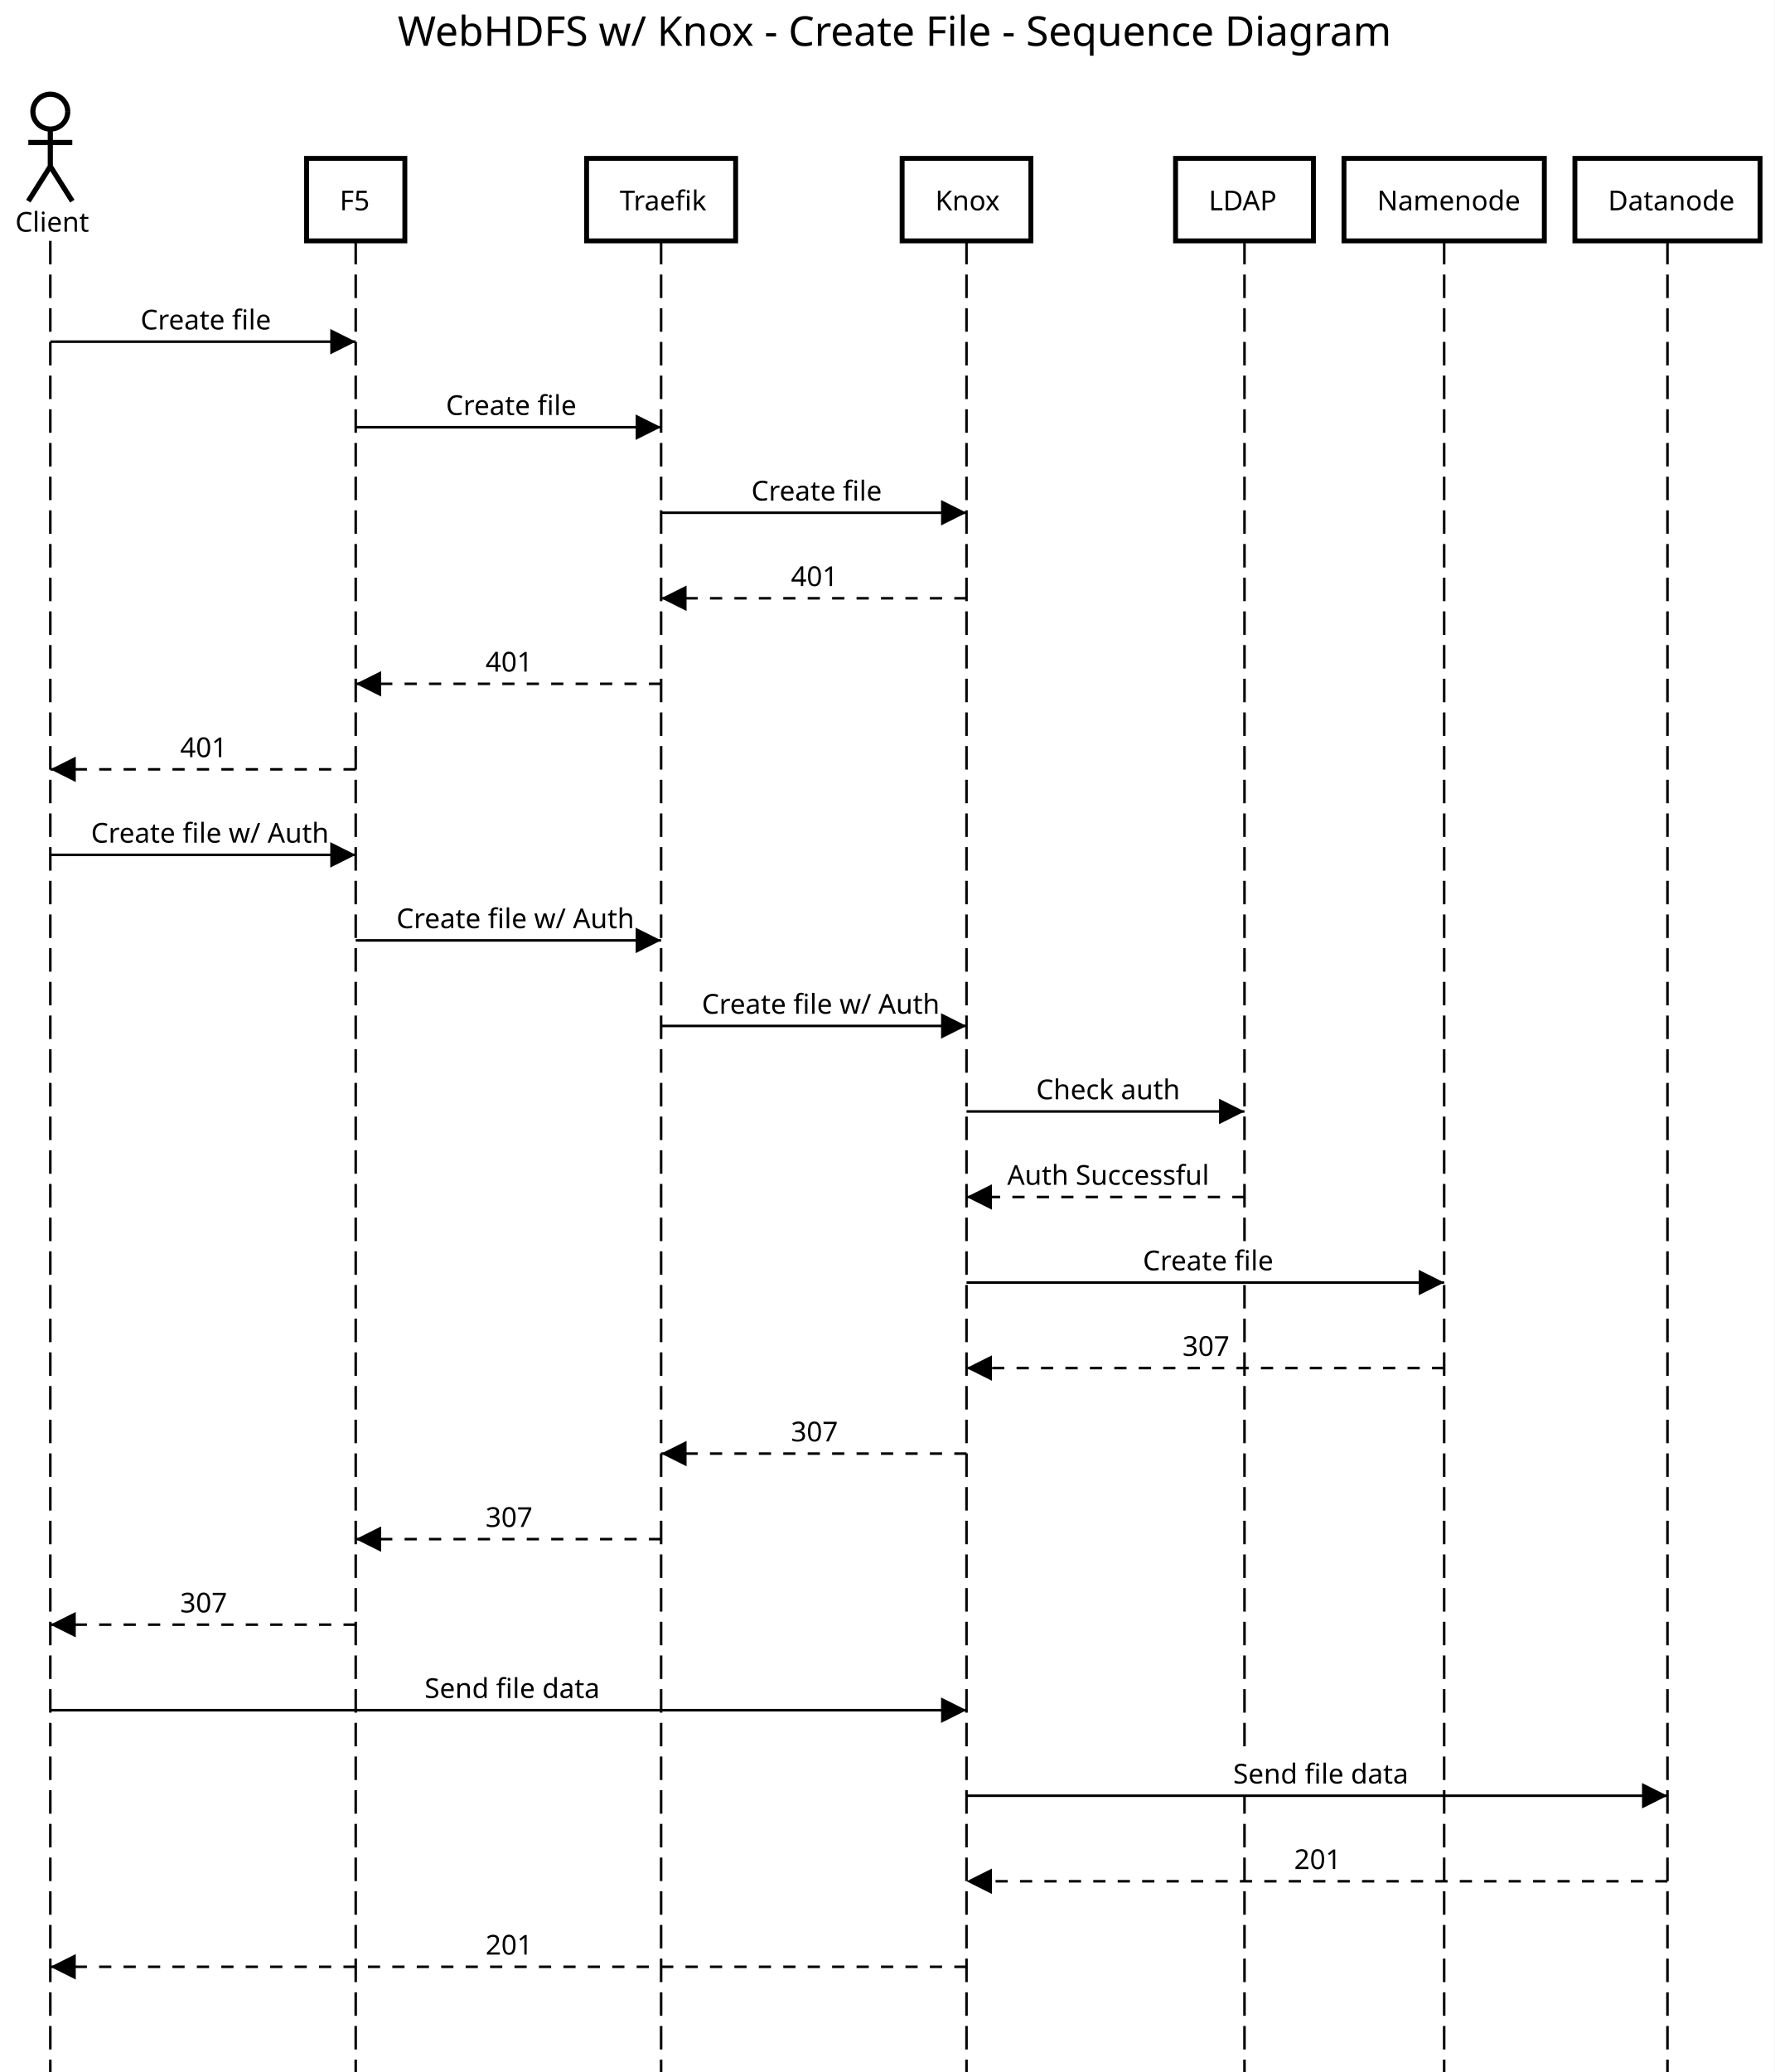
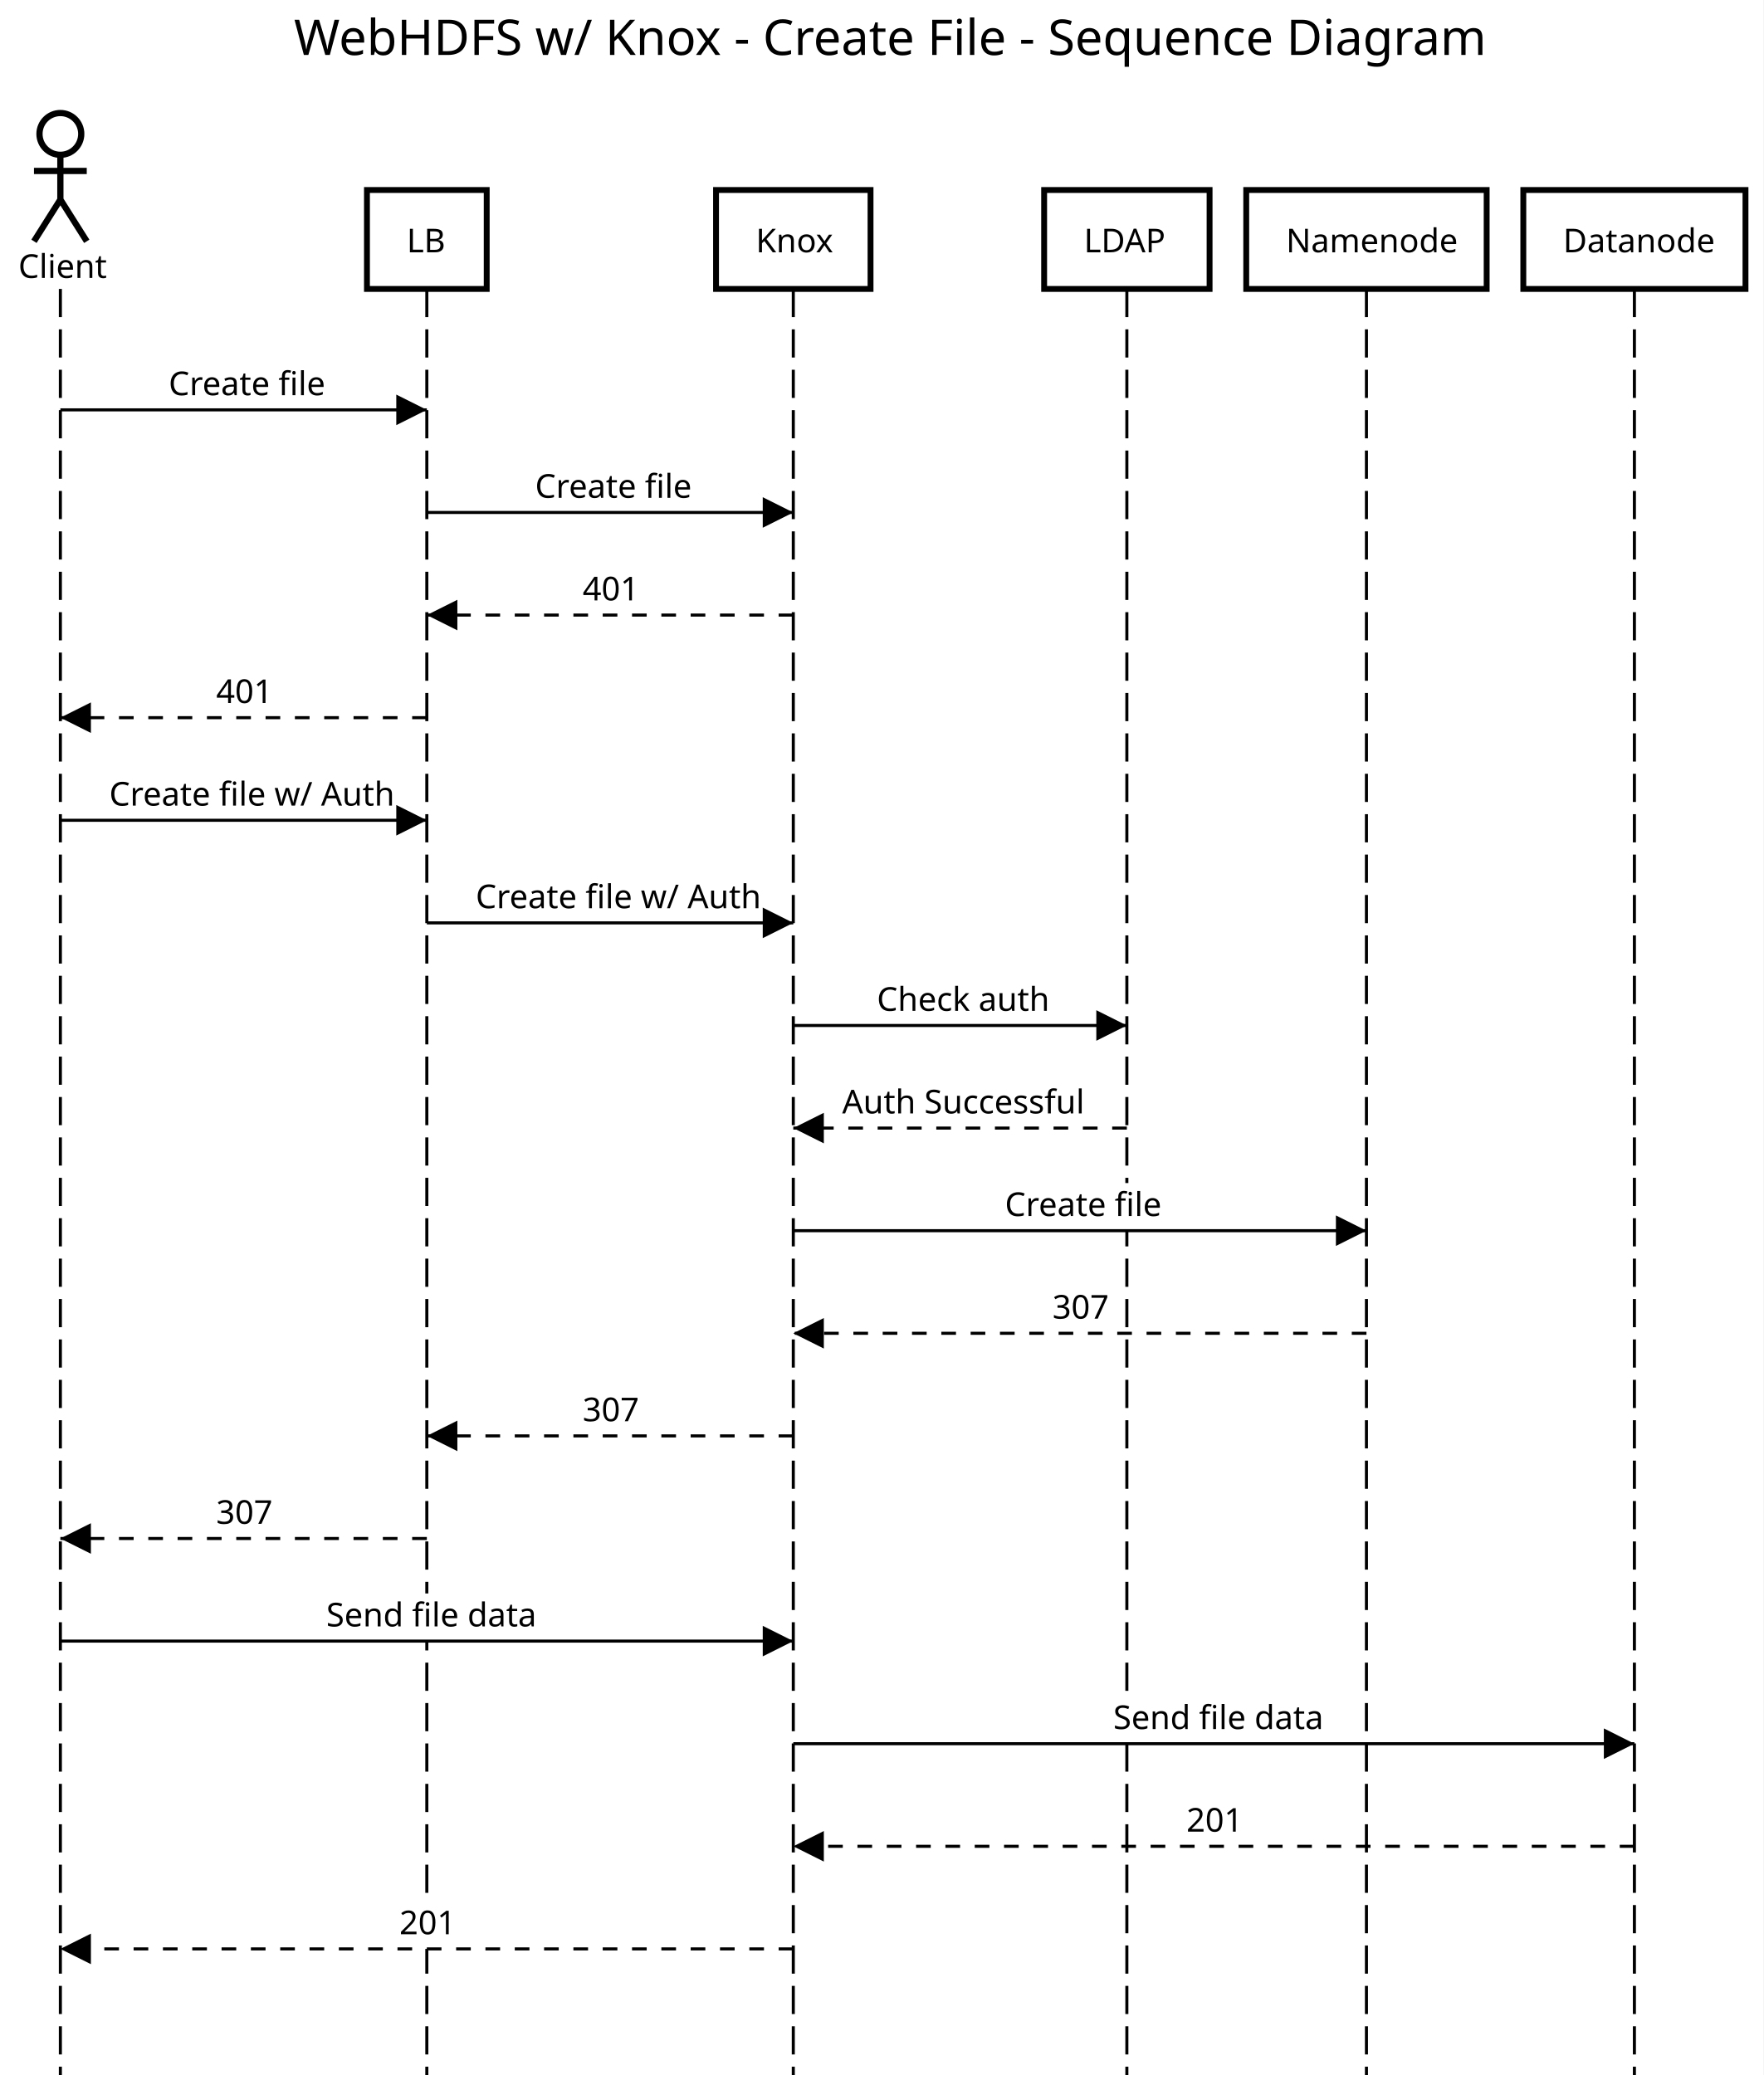
- <svg xmlns="http://www.w3.org/2000/svg" version="1.1" width="949" height="1108">
+ <svg xmlns="http://www.w3.org/2000/svg" version="1.1" width="786" height="925">
  <defs />
  <g>
    <g />
    <g />
    <g />
    <g />
    <g />
    <g />
    <g />
    <g />
    <g />
    <g />
    <g />
    <g />
    <g />
    <g />
    <g />
    <g />
-     <g />
-     <g />
-     <g />
-     <g />
-     <g>
-       <rect fill="white" stroke="none" x="0" y="0" width="949" height="1108" />
-     </g>
-     <g>
-       <text fill="black" stroke="none" font-family="sans-serif" font-size="16.5pt" font-style="normal" font-weight="normal" text-decoration="normal" x="212.685" y="24.503" text-anchor="start" dominant-baseline="alphabetic">WebHDFS w/ Knox - Create File - Sequence Diagram</text>
-     </g>
-     <g>
-       <path fill="none" stroke="black" paint-order="fill stroke markers" d=" M 26.908 128.803 L 26.908 1108.915" stroke-miterlimit="10" stroke-width="1.361" stroke-dasharray="12.566,5.445" />
-       <path fill="none" stroke="black" paint-order="fill stroke markers" d=" M 190.246 128.803 L 190.246 1108.915" stroke-miterlimit="10" stroke-width="1.361" stroke-dasharray="12.566,5.445" />
-       <path fill="none" stroke="black" paint-order="fill stroke markers" d=" M 353.585 128.803 L 353.585 1108.915" stroke-miterlimit="10" stroke-width="1.361" stroke-dasharray="12.566,5.445" />
-       <path fill="none" stroke="black" paint-order="fill stroke markers" d=" M 516.923 128.803 L 516.923 1108.915" stroke-miterlimit="10" stroke-width="1.361" stroke-dasharray="12.566,5.445" />
-       <path fill="none" stroke="black" paint-order="fill stroke markers" d=" M 665.602 128.803 L 665.602 1108.915" stroke-miterlimit="10" stroke-width="1.361" stroke-dasharray="12.566,5.445" />
-       <path fill="none" stroke="black" paint-order="fill stroke markers" d=" M 772.392 128.803 L 772.392 1108.915" stroke-miterlimit="10" stroke-width="1.361" stroke-dasharray="12.566,5.445" />
-       <path fill="none" stroke="black" paint-order="fill stroke markers" d=" M 891.823 128.803 L 891.823 1108.915" stroke-miterlimit="10" stroke-width="1.361" stroke-dasharray="12.566,5.445" />
+     <g>
+       <rect fill="white" stroke="none" x="0" y="0" width="786" height="925" />
+     </g>
+     <g>
+       <text fill="black" stroke="none" font-family="sans-serif" font-size="16.5pt" font-style="normal" font-weight="normal" text-decoration="normal" x="131.016" y="24.503" text-anchor="start" dominant-baseline="alphabetic">WebHDFS w/ Knox - Create File - Sequence Diagram</text>
+     </g>
+     <g>
+       <path fill="none" stroke="black" paint-order="fill stroke markers" d=" M 26.908 128.803 L 26.908 925.961" stroke-miterlimit="10" stroke-width="1.361" stroke-dasharray="12.566,5.445" />
+       <path fill="none" stroke="black" paint-order="fill stroke markers" d=" M 190.246 128.803 L 190.246 925.961" stroke-miterlimit="10" stroke-width="1.361" stroke-dasharray="12.566,5.445" />
+       <path fill="none" stroke="black" paint-order="fill stroke markers" d=" M 353.585 128.803 L 353.585 925.961" stroke-miterlimit="10" stroke-width="1.361" stroke-dasharray="12.566,5.445" />
+       <path fill="none" stroke="black" paint-order="fill stroke markers" d=" M 502.263 128.803 L 502.263 925.961" stroke-miterlimit="10" stroke-width="1.361" stroke-dasharray="12.566,5.445" />
+       <path fill="none" stroke="black" paint-order="fill stroke markers" d=" M 609.053 128.803 L 609.053 925.961" stroke-miterlimit="10" stroke-width="1.361" stroke-dasharray="12.566,5.445" />
+       <path fill="none" stroke="black" paint-order="fill stroke markers" d=" M 728.484 128.803 L 728.484 925.961" stroke-miterlimit="10" stroke-width="1.361" stroke-dasharray="12.566,5.445" />
    </g>
    <g>
      <g>
        <path fill="white" stroke="black" paint-order="fill stroke markers" d=" M 36.219 59.705 A 9.311 9.311 0 1 1 36.219 59.696 M 26.908 69.016 L 26.908 88.945 M 15.146 76.204 L 38.669 76.204 M 26.908 88.945 L 15.146 107.567 M 26.908 88.945 L 38.669 107.567" stroke-miterlimit="10" stroke-width="2.777" stroke-dasharray="" />
      </g>
      <g>
        <g />
        <text fill="black" stroke="none" font-family="sans-serif" font-size="11pt" font-style="normal" font-weight="normal" text-decoration="normal" x="8.168" y="123.903" text-anchor="start" dominant-baseline="alphabetic">Client</text>
      </g>
      <path fill="none" stroke="none" />
      <g>
-         <path fill="white" stroke="black" paint-order="fill stroke markers" d=" M 163.969 84.698 L 216.524 84.698 L 216.524 128.803 L 163.969 128.803 L 163.969 84.698 Z" stroke-miterlimit="10" stroke-width="2.614" stroke-dasharray="" />
-       </g>
-       <g>
-         <g />
-         <text fill="black" stroke="none" font-family="sans-serif" font-size="11pt" font-style="normal" font-weight="normal" text-decoration="normal" x="181.692" y="112.468" text-anchor="start" dominant-baseline="alphabetic">F5</text>
-       </g>
-       <path fill="none" stroke="none" />
-       <g>
-         <path fill="white" stroke="black" paint-order="fill stroke markers" d=" M 313.728 84.698 L 393.442 84.698 L 393.442 128.803 L 313.728 128.803 L 313.728 84.698 Z" stroke-miterlimit="10" stroke-width="2.614" stroke-dasharray="" />
-       </g>
-       <g>
-         <g />
-         <text fill="black" stroke="none" font-family="sans-serif" font-size="11pt" font-style="normal" font-weight="normal" text-decoration="normal" x="331.452" y="112.468" text-anchor="start" dominant-baseline="alphabetic">Traefik</text>
-       </g>
-       <path fill="none" stroke="none" />
-       <g>
-         <path fill="white" stroke="black" paint-order="fill stroke markers" d=" M 482.493 84.698 L 551.354 84.698 L 551.354 128.803 L 482.493 128.803 L 482.493 84.698 Z" stroke-miterlimit="10" stroke-width="2.614" stroke-dasharray="" />
-       </g>
-       <g>
-         <g />
-         <text fill="black" stroke="none" font-family="sans-serif" font-size="11pt" font-style="normal" font-weight="normal" text-decoration="normal" x="500.216" y="112.468" text-anchor="start" dominant-baseline="alphabetic">Knox</text>
-       </g>
-       <path fill="none" stroke="none" />
-       <g>
-         <path fill="white" stroke="black" paint-order="fill stroke markers" d=" M 628.73 84.698 L 702.474 84.698 L 702.474 128.803 L 628.73 128.803 L 628.73 84.698 Z" stroke-miterlimit="10" stroke-width="2.614" stroke-dasharray="" />
-       </g>
-       <g>
-         <g />
-         <text fill="black" stroke="none" font-family="sans-serif" font-size="11pt" font-style="normal" font-weight="normal" text-decoration="normal" x="646.454" y="112.468" text-anchor="start" dominant-baseline="alphabetic">LDAP</text>
-       </g>
-       <path fill="none" stroke="none" />
-       <g>
-         <path fill="white" stroke="black" paint-order="fill stroke markers" d=" M 718.809 84.698 L 825.974 84.698 L 825.974 128.803 L 718.809 128.803 L 718.809 84.698 Z" stroke-miterlimit="10" stroke-width="2.614" stroke-dasharray="" />
-       </g>
-       <g>
-         <g />
-         <text fill="black" stroke="none" font-family="sans-serif" font-size="11pt" font-style="normal" font-weight="normal" text-decoration="normal" x="736.533" y="112.468" text-anchor="start" dominant-baseline="alphabetic">Namenode</text>
-       </g>
-       <path fill="none" stroke="none" />
-       <g>
-         <path fill="white" stroke="black" paint-order="fill stroke markers" d=" M 842.31 84.698 L 941.336 84.698 L 941.336 128.803 L 842.31 128.803 L 842.31 84.698 Z" stroke-miterlimit="10" stroke-width="2.614" stroke-dasharray="" />
-       </g>
-       <g>
-         <g />
-         <text fill="black" stroke="none" font-family="sans-serif" font-size="11pt" font-style="normal" font-weight="normal" text-decoration="normal" x="860.033" y="112.468" text-anchor="start" dominant-baseline="alphabetic">Datanode</text>
+         <path fill="white" stroke="black" paint-order="fill stroke markers" d=" M 163.557 84.698 L 216.936 84.698 L 216.936 128.803 L 163.557 128.803 L 163.557 84.698 Z" stroke-miterlimit="10" stroke-width="2.614" stroke-dasharray="" />
+       </g>
+       <g>
+         <g />
+         <text fill="black" stroke="none" font-family="sans-serif" font-size="11pt" font-style="normal" font-weight="normal" text-decoration="normal" x="181.281" y="112.468" text-anchor="start" dominant-baseline="alphabetic">LB</text>
+       </g>
+       <path fill="none" stroke="none" />
+       <g>
+         <path fill="white" stroke="black" paint-order="fill stroke markers" d=" M 319.154 84.698 L 388.016 84.698 L 388.016 128.803 L 319.154 128.803 L 319.154 84.698 Z" stroke-miterlimit="10" stroke-width="2.614" stroke-dasharray="" />
+       </g>
+       <g>
+         <g />
+         <text fill="black" stroke="none" font-family="sans-serif" font-size="11pt" font-style="normal" font-weight="normal" text-decoration="normal" x="336.878" y="112.468" text-anchor="start" dominant-baseline="alphabetic">Knox</text>
+       </g>
+       <path fill="none" stroke="none" />
+       <g>
+         <path fill="white" stroke="black" paint-order="fill stroke markers" d=" M 465.392 84.698 L 539.135 84.698 L 539.135 128.803 L 465.392 128.803 L 465.392 84.698 Z" stroke-miterlimit="10" stroke-width="2.614" stroke-dasharray="" />
+       </g>
+       <g>
+         <g />
+         <text fill="black" stroke="none" font-family="sans-serif" font-size="11pt" font-style="normal" font-weight="normal" text-decoration="normal" x="483.115" y="112.468" text-anchor="start" dominant-baseline="alphabetic">LDAP</text>
+       </g>
+       <path fill="none" stroke="none" />
+       <g>
+         <path fill="white" stroke="black" paint-order="fill stroke markers" d=" M 555.471 84.698 L 662.636 84.698 L 662.636 128.803 L 555.471 128.803 L 555.471 84.698 Z" stroke-miterlimit="10" stroke-width="2.614" stroke-dasharray="" />
+       </g>
+       <g>
+         <g />
+         <text fill="black" stroke="none" font-family="sans-serif" font-size="11pt" font-style="normal" font-weight="normal" text-decoration="normal" x="573.194" y="112.468" text-anchor="start" dominant-baseline="alphabetic">Namenode</text>
+       </g>
+       <path fill="none" stroke="none" />
+       <g>
+         <path fill="white" stroke="black" paint-order="fill stroke markers" d=" M 678.971 84.698 L 777.998 84.698 L 777.998 128.803 L 678.971 128.803 L 678.971 84.698 Z" stroke-miterlimit="10" stroke-width="2.614" stroke-dasharray="" />
+       </g>
+       <g>
+         <g />
+         <text fill="black" stroke="none" font-family="sans-serif" font-size="11pt" font-style="normal" font-weight="normal" text-decoration="normal" x="696.695" y="112.468" text-anchor="start" dominant-baseline="alphabetic">Datanode</text>
      </g>
    </g>
    <g>
      <g>
        <g>
          <path fill="none" stroke="none" />
          <rect fill="white" stroke="none" x="72.719" y="161.473" width="71.715" height="21.236" />
        </g>
        <text fill="black" stroke="none" font-family="sans-serif" font-size="11pt" font-style="normal" font-weight="normal" text-decoration="normal" x="75.17" y="176.175" text-anchor="start" dominant-baseline="alphabetic">Create file</text>
      </g>
      <g>
        <path fill="none" stroke="black" paint-order="fill stroke markers" d=" M 26.908 182.709 L 190.246 182.709" stroke-miterlimit="10" stroke-width="1.361" stroke-dasharray="" />
        <path fill="black" stroke="none" paint-order="stroke fill markers" d=" M 176.634 175.903 L 190.246 182.709 L 176.634 189.516 Z" />
      </g>
      <g>
        <g>
          <path fill="none" stroke="none" />
          <rect fill="white" stroke="none" x="236.058" y="207.212" width="71.715" height="21.236" />
        </g>
        <text fill="black" stroke="none" font-family="sans-serif" font-size="11pt" font-style="normal" font-weight="normal" text-decoration="normal" x="238.508" y="221.914" text-anchor="start" dominant-baseline="alphabetic">Create file</text>
      </g>
      <g>
        <path fill="none" stroke="black" paint-order="fill stroke markers" d=" M 190.246 228.448 L 353.585 228.448" stroke-miterlimit="10" stroke-width="1.361" stroke-dasharray="" />
        <path fill="black" stroke="none" paint-order="stroke fill markers" d=" M 339.972 221.641 L 353.585 228.448 L 339.972 235.254 Z" />
      </g>
      <g>
        <g>
          <path fill="none" stroke="none" />
-           <rect fill="white" stroke="none" x="399.397" y="252.951" width="71.715" height="21.236" />
-         </g>
-         <text fill="black" stroke="none" font-family="sans-serif" font-size="11pt" font-style="normal" font-weight="normal" text-decoration="normal" x="401.847" y="267.652" text-anchor="start" dominant-baseline="alphabetic">Create file</text>
-       </g>
-       <g>
-         <path fill="none" stroke="black" paint-order="fill stroke markers" d=" M 353.585 274.186 L 516.923 274.186" stroke-miterlimit="10" stroke-width="1.361" stroke-dasharray="" />
-         <path fill="black" stroke="none" paint-order="stroke fill markers" d=" M 503.311 267.38 L 516.923 274.186 L 503.311 280.993 Z" />
-       </g>
-       <g>
-         <g>
-           <path fill="none" stroke="none" />
-           <rect fill="white" stroke="none" x="420.574" y="298.689" width="29.36" height="21.236" />
-         </g>
-         <text fill="black" stroke="none" font-family="sans-serif" font-size="11pt" font-style="normal" font-weight="normal" text-decoration="normal" x="423.024" y="313.391" text-anchor="start" dominant-baseline="alphabetic">401</text>
-       </g>
-       <g>
-         <path fill="none" stroke="black" paint-order="fill stroke markers" d=" M 516.923 319.925 L 353.585 319.925" stroke-miterlimit="10" stroke-width="1.361" stroke-dasharray="6.534" />
-         <path fill="black" stroke="none" paint-order="stroke fill markers" d=" M 367.198 313.119 L 353.585 319.925 L 367.198 326.731 Z" />
-       </g>
-       <g>
-         <g>
-           <path fill="none" stroke="none" />
-           <rect fill="white" stroke="none" x="257.236" y="344.428" width="29.36" height="21.236" />
-         </g>
-         <text fill="black" stroke="none" font-family="sans-serif" font-size="11pt" font-style="normal" font-weight="normal" text-decoration="normal" x="259.686" y="359.129" text-anchor="start" dominant-baseline="alphabetic">401</text>
-       </g>
-       <g>
-         <path fill="none" stroke="black" paint-order="fill stroke markers" d=" M 353.585 365.664 L 190.246 365.664" stroke-miterlimit="10" stroke-width="1.361" stroke-dasharray="6.534" />
-         <path fill="black" stroke="none" paint-order="stroke fill markers" d=" M 203.859 358.857 L 190.246 365.664 L 203.859 372.47 Z" />
-       </g>
-       <g>
-         <g>
-           <path fill="none" stroke="none" />
-           <rect fill="white" stroke="none" x="93.897" y="390.166" width="29.36" height="21.236" />
-         </g>
-         <text fill="black" stroke="none" font-family="sans-serif" font-size="11pt" font-style="normal" font-weight="normal" text-decoration="normal" x="96.347" y="404.868" text-anchor="start" dominant-baseline="alphabetic">401</text>
-       </g>
-       <g>
-         <path fill="none" stroke="black" paint-order="fill stroke markers" d=" M 190.246 411.402 L 26.908 411.402" stroke-miterlimit="10" stroke-width="1.361" stroke-dasharray="6.534" />
-         <path fill="black" stroke="none" paint-order="stroke fill markers" d=" M 40.52 404.596 L 26.908 411.402 L 40.52 418.208 Z" />
-       </g>
-       <g>
-         <g>
-           <path fill="none" stroke="none" />
-           <rect fill="white" stroke="none" x="46.238" y="435.905" width="124.679" height="21.236" />
-         </g>
-         <text fill="black" stroke="none" font-family="sans-serif" font-size="11pt" font-style="normal" font-weight="normal" text-decoration="normal" x="48.688" y="450.607" text-anchor="start" dominant-baseline="alphabetic">Create file w/ Auth</text>
-       </g>
-       <g>
-         <path fill="none" stroke="black" paint-order="fill stroke markers" d=" M 26.908 457.141 L 190.246 457.141" stroke-miterlimit="10" stroke-width="1.361" stroke-dasharray="" />
-         <path fill="black" stroke="none" paint-order="stroke fill markers" d=" M 176.634 450.334 L 190.246 457.141 L 176.634 463.947 Z" />
-       </g>
-       <g>
-         <g>
-           <path fill="none" stroke="none" />
-           <rect fill="white" stroke="none" x="209.576" y="481.643" width="124.679" height="21.236" />
-         </g>
-         <text fill="black" stroke="none" font-family="sans-serif" font-size="11pt" font-style="normal" font-weight="normal" text-decoration="normal" x="212.027" y="496.345" text-anchor="start" dominant-baseline="alphabetic">Create file w/ Auth</text>
-       </g>
-       <g>
-         <path fill="none" stroke="black" paint-order="fill stroke markers" d=" M 190.246 502.879 L 353.585 502.879" stroke-miterlimit="10" stroke-width="1.361" stroke-dasharray="" />
-         <path fill="black" stroke="none" paint-order="stroke fill markers" d=" M 339.972 496.073 L 353.585 502.879 L 339.972 509.686 Z" />
-       </g>
-       <g>
-         <g>
-           <path fill="none" stroke="none" />
-           <rect fill="white" stroke="none" x="372.915" y="527.382" width="124.679" height="21.236" />
-         </g>
-         <text fill="black" stroke="none" font-family="sans-serif" font-size="11pt" font-style="normal" font-weight="normal" text-decoration="normal" x="375.365" y="542.084" text-anchor="start" dominant-baseline="alphabetic">Create file w/ Auth</text>
-       </g>
-       <g>
-         <path fill="none" stroke="black" paint-order="fill stroke markers" d=" M 353.585 548.618 L 516.923 548.618" stroke-miterlimit="10" stroke-width="1.361" stroke-dasharray="" />
-         <path fill="black" stroke="none" paint-order="stroke fill markers" d=" M 503.311 541.811 L 516.923 548.618 L 503.311 555.424 Z" />
-       </g>
-       <g>
-         <g>
-           <path fill="none" stroke="none" />
-           <rect fill="white" stroke="none" x="551.733" y="573.121" width="79.059" height="21.236" />
-         </g>
-         <text fill="black" stroke="none" font-family="sans-serif" font-size="11pt" font-style="normal" font-weight="normal" text-decoration="normal" x="554.183" y="587.822" text-anchor="start" dominant-baseline="alphabetic">Check auth</text>
-       </g>
-       <g>
-         <path fill="none" stroke="black" paint-order="fill stroke markers" d=" M 516.923 594.356 L 665.602 594.356" stroke-miterlimit="10" stroke-width="1.361" stroke-dasharray="" />
-         <path fill="black" stroke="none" paint-order="stroke fill markers" d=" M 651.989 587.55 L 665.602 594.356 L 651.989 601.163 Z" />
-       </g>
-       <g>
-         <g>
-           <path fill="none" stroke="none" />
-           <rect fill="white" stroke="none" x="536.253" y="618.859" width="110.019" height="21.236" />
-         </g>
-         <text fill="black" stroke="none" font-family="sans-serif" font-size="11pt" font-style="normal" font-weight="normal" text-decoration="normal" x="538.704" y="633.561" text-anchor="start" dominant-baseline="alphabetic">Auth Successful</text>
-       </g>
-       <g>
-         <path fill="none" stroke="black" paint-order="fill stroke markers" d=" M 665.602 640.095 L 516.923 640.095" stroke-miterlimit="10" stroke-width="1.361" stroke-dasharray="6.534" />
-         <path fill="black" stroke="none" paint-order="stroke fill markers" d=" M 530.536 633.289 L 516.923 640.095 L 530.536 646.901 Z" />
-       </g>
-       <g>
-         <g>
-           <path fill="none" stroke="none" />
-           <rect fill="white" stroke="none" x="608.8" y="664.598" width="71.715" height="21.236" />
-         </g>
-         <text fill="black" stroke="none" font-family="sans-serif" font-size="11pt" font-style="normal" font-weight="normal" text-decoration="normal" x="611.25" y="679.299" text-anchor="start" dominant-baseline="alphabetic">Create file</text>
-       </g>
-       <g>
-         <path fill="none" stroke="black" paint-order="fill stroke markers" d=" M 516.923 685.834 L 772.392 685.834" stroke-miterlimit="10" stroke-width="1.361" stroke-dasharray="" />
-         <path fill="black" stroke="none" paint-order="stroke fill markers" d=" M 758.779 679.027 L 772.392 685.834 L 758.779 692.64 Z" />
-       </g>
-       <g>
-         <g>
-           <path fill="none" stroke="none" />
-           <rect fill="white" stroke="none" x="629.978" y="710.336" width="29.36" height="21.236" />
-         </g>
-         <text fill="black" stroke="none" font-family="sans-serif" font-size="11pt" font-style="normal" font-weight="normal" text-decoration="normal" x="632.428" y="725.038" text-anchor="start" dominant-baseline="alphabetic">307</text>
-       </g>
-       <g>
-         <path fill="none" stroke="black" paint-order="fill stroke markers" d=" M 772.392 731.572 L 516.923 731.572" stroke-miterlimit="10" stroke-width="1.361" stroke-dasharray="6.534" />
-         <path fill="black" stroke="none" paint-order="stroke fill markers" d=" M 530.536 724.766 L 516.923 731.572 L 530.536 738.378 Z" />
-       </g>
-       <g>
-         <g>
-           <path fill="none" stroke="none" />
-           <rect fill="white" stroke="none" x="420.574" y="756.075" width="29.36" height="21.236" />
-         </g>
-         <text fill="black" stroke="none" font-family="sans-serif" font-size="11pt" font-style="normal" font-weight="normal" text-decoration="normal" x="423.024" y="770.777" text-anchor="start" dominant-baseline="alphabetic">307</text>
-       </g>
-       <g>
-         <path fill="none" stroke="black" paint-order="fill stroke markers" d=" M 516.923 777.311 L 353.585 777.311" stroke-miterlimit="10" stroke-width="1.361" stroke-dasharray="6.534" />
-         <path fill="black" stroke="none" paint-order="stroke fill markers" d=" M 367.198 770.504 L 353.585 777.311 L 367.198 784.117 Z" />
-       </g>
-       <g>
-         <g>
-           <path fill="none" stroke="none" />
-           <rect fill="white" stroke="none" x="257.236" y="801.813" width="29.36" height="21.236" />
-         </g>
-         <text fill="black" stroke="none" font-family="sans-serif" font-size="11pt" font-style="normal" font-weight="normal" text-decoration="normal" x="259.686" y="816.515" text-anchor="start" dominant-baseline="alphabetic">307</text>
-       </g>
-       <g>
-         <path fill="none" stroke="black" paint-order="fill stroke markers" d=" M 353.585 823.049 L 190.246 823.049" stroke-miterlimit="10" stroke-width="1.361" stroke-dasharray="6.534" />
-         <path fill="black" stroke="none" paint-order="stroke fill markers" d=" M 203.859 816.243 L 190.246 823.049 L 203.859 829.856 Z" />
-       </g>
-       <g>
-         <g>
-           <path fill="none" stroke="none" />
-           <rect fill="white" stroke="none" x="93.897" y="847.552" width="29.36" height="21.236" />
-         </g>
-         <text fill="black" stroke="none" font-family="sans-serif" font-size="11pt" font-style="normal" font-weight="normal" text-decoration="normal" x="96.347" y="862.254" text-anchor="start" dominant-baseline="alphabetic">307</text>
-       </g>
-       <g>
-         <path fill="none" stroke="black" paint-order="fill stroke markers" d=" M 190.246 868.788 L 26.908 868.788" stroke-miterlimit="10" stroke-width="1.361" stroke-dasharray="6.534" />
+           <rect fill="white" stroke="none" x="257.236" y="252.951" width="29.36" height="21.236" />
+         </g>
+         <text fill="black" stroke="none" font-family="sans-serif" font-size="11pt" font-style="normal" font-weight="normal" text-decoration="normal" x="259.686" y="267.652" text-anchor="start" dominant-baseline="alphabetic">401</text>
+       </g>
+       <g>
+         <path fill="none" stroke="black" paint-order="fill stroke markers" d=" M 353.585 274.186 L 190.246 274.186" stroke-miterlimit="10" stroke-width="1.361" stroke-dasharray="6.534" />
+         <path fill="black" stroke="none" paint-order="stroke fill markers" d=" M 203.859 267.38 L 190.246 274.186 L 203.859 280.993 Z" />
+       </g>
+       <g>
+         <g>
+           <path fill="none" stroke="none" />
+           <rect fill="white" stroke="none" x="93.897" y="298.689" width="29.36" height="21.236" />
+         </g>
+         <text fill="black" stroke="none" font-family="sans-serif" font-size="11pt" font-style="normal" font-weight="normal" text-decoration="normal" x="96.347" y="313.391" text-anchor="start" dominant-baseline="alphabetic">401</text>
+       </g>
+       <g>
+         <path fill="none" stroke="black" paint-order="fill stroke markers" d=" M 190.246 319.925 L 26.908 319.925" stroke-miterlimit="10" stroke-width="1.361" stroke-dasharray="6.534" />
+         <path fill="black" stroke="none" paint-order="stroke fill markers" d=" M 40.52 313.119 L 26.908 319.925 L 40.52 326.731 Z" />
+       </g>
+       <g>
+         <g>
+           <path fill="none" stroke="none" />
+           <rect fill="white" stroke="none" x="46.238" y="344.428" width="124.679" height="21.236" />
+         </g>
+         <text fill="black" stroke="none" font-family="sans-serif" font-size="11pt" font-style="normal" font-weight="normal" text-decoration="normal" x="48.688" y="359.129" text-anchor="start" dominant-baseline="alphabetic">Create file w/ Auth</text>
+       </g>
+       <g>
+         <path fill="none" stroke="black" paint-order="fill stroke markers" d=" M 26.908 365.664 L 190.246 365.664" stroke-miterlimit="10" stroke-width="1.361" stroke-dasharray="" />
+         <path fill="black" stroke="none" paint-order="stroke fill markers" d=" M 176.634 358.857 L 190.246 365.664 L 176.634 372.47 Z" />
+       </g>
+       <g>
+         <g>
+           <path fill="none" stroke="none" />
+           <rect fill="white" stroke="none" x="209.576" y="390.166" width="124.679" height="21.236" />
+         </g>
+         <text fill="black" stroke="none" font-family="sans-serif" font-size="11pt" font-style="normal" font-weight="normal" text-decoration="normal" x="212.027" y="404.868" text-anchor="start" dominant-baseline="alphabetic">Create file w/ Auth</text>
+       </g>
+       <g>
+         <path fill="none" stroke="black" paint-order="fill stroke markers" d=" M 190.246 411.402 L 353.585 411.402" stroke-miterlimit="10" stroke-width="1.361" stroke-dasharray="" />
+         <path fill="black" stroke="none" paint-order="stroke fill markers" d=" M 339.972 404.596 L 353.585 411.402 L 339.972 418.208 Z" />
+       </g>
+       <g>
+         <g>
+           <path fill="none" stroke="none" />
+           <rect fill="white" stroke="none" x="388.394" y="435.905" width="79.059" height="21.236" />
+         </g>
+         <text fill="black" stroke="none" font-family="sans-serif" font-size="11pt" font-style="normal" font-weight="normal" text-decoration="normal" x="390.845" y="450.607" text-anchor="start" dominant-baseline="alphabetic">Check auth</text>
+       </g>
+       <g>
+         <path fill="none" stroke="black" paint-order="fill stroke markers" d=" M 353.585 457.141 L 502.263 457.141" stroke-miterlimit="10" stroke-width="1.361" stroke-dasharray="" />
+         <path fill="black" stroke="none" paint-order="stroke fill markers" d=" M 488.651 450.334 L 502.263 457.141 L 488.651 463.947 Z" />
+       </g>
+       <g>
+         <g>
+           <path fill="none" stroke="none" />
+           <rect fill="white" stroke="none" x="372.915" y="481.643" width="110.019" height="21.236" />
+         </g>
+         <text fill="black" stroke="none" font-family="sans-serif" font-size="11pt" font-style="normal" font-weight="normal" text-decoration="normal" x="375.365" y="496.345" text-anchor="start" dominant-baseline="alphabetic">Auth Successful</text>
+       </g>
+       <g>
+         <path fill="none" stroke="black" paint-order="fill stroke markers" d=" M 502.263 502.879 L 353.585 502.879" stroke-miterlimit="10" stroke-width="1.361" stroke-dasharray="6.534" />
+         <path fill="black" stroke="none" paint-order="stroke fill markers" d=" M 367.198 496.073 L 353.585 502.879 L 367.198 509.686 Z" />
+       </g>
+       <g>
+         <g>
+           <path fill="none" stroke="none" />
+           <rect fill="white" stroke="none" x="445.461" y="527.382" width="71.715" height="21.236" />
+         </g>
+         <text fill="black" stroke="none" font-family="sans-serif" font-size="11pt" font-style="normal" font-weight="normal" text-decoration="normal" x="447.912" y="542.084" text-anchor="start" dominant-baseline="alphabetic">Create file</text>
+       </g>
+       <g>
+         <path fill="none" stroke="black" paint-order="fill stroke markers" d=" M 353.585 548.618 L 609.053 548.618" stroke-miterlimit="10" stroke-width="1.361" stroke-dasharray="" />
+         <path fill="black" stroke="none" paint-order="stroke fill markers" d=" M 595.441 541.811 L 609.053 548.618 L 595.441 555.424 Z" />
+       </g>
+       <g>
+         <g>
+           <path fill="none" stroke="none" />
+           <rect fill="white" stroke="none" x="466.639" y="573.121" width="29.36" height="21.236" />
+         </g>
+         <text fill="black" stroke="none" font-family="sans-serif" font-size="11pt" font-style="normal" font-weight="normal" text-decoration="normal" x="469.089" y="587.822" text-anchor="start" dominant-baseline="alphabetic">307</text>
+       </g>
+       <g>
+         <path fill="none" stroke="black" paint-order="fill stroke markers" d=" M 609.053 594.356 L 353.585 594.356" stroke-miterlimit="10" stroke-width="1.361" stroke-dasharray="6.534" />
+         <path fill="black" stroke="none" paint-order="stroke fill markers" d=" M 367.198 587.55 L 353.585 594.356 L 367.198 601.163 Z" />
+       </g>
+       <g>
+         <g>
+           <path fill="none" stroke="none" />
+           <rect fill="white" stroke="none" x="257.236" y="618.859" width="29.36" height="21.236" />
+         </g>
+         <text fill="black" stroke="none" font-family="sans-serif" font-size="11pt" font-style="normal" font-weight="normal" text-decoration="normal" x="259.686" y="633.561" text-anchor="start" dominant-baseline="alphabetic">307</text>
+       </g>
+       <g>
+         <path fill="none" stroke="black" paint-order="fill stroke markers" d=" M 353.585 640.095 L 190.246 640.095" stroke-miterlimit="10" stroke-width="1.361" stroke-dasharray="6.534" />
+         <path fill="black" stroke="none" paint-order="stroke fill markers" d=" M 203.859 633.289 L 190.246 640.095 L 203.859 646.901 Z" />
+       </g>
+       <g>
+         <g>
+           <path fill="none" stroke="none" />
+           <rect fill="white" stroke="none" x="93.897" y="664.598" width="29.36" height="21.236" />
+         </g>
+         <text fill="black" stroke="none" font-family="sans-serif" font-size="11pt" font-style="normal" font-weight="normal" text-decoration="normal" x="96.347" y="679.299" text-anchor="start" dominant-baseline="alphabetic">307</text>
+       </g>
+       <g>
+         <path fill="none" stroke="black" paint-order="fill stroke markers" d=" M 190.246 685.834 L 26.908 685.834" stroke-miterlimit="10" stroke-width="1.361" stroke-dasharray="6.534" />
+         <path fill="black" stroke="none" paint-order="stroke fill markers" d=" M 40.52 679.027 L 26.908 685.834 L 40.52 692.64 Z" />
+       </g>
+       <g>
+         <g>
+           <path fill="none" stroke="none" />
+           <rect fill="white" stroke="none" x="142.968" y="710.336" width="94.557" height="21.236" />
+         </g>
+         <text fill="black" stroke="none" font-family="sans-serif" font-size="11pt" font-style="normal" font-weight="normal" text-decoration="normal" x="145.418" y="725.038" text-anchor="start" dominant-baseline="alphabetic">Send file data</text>
+       </g>
+       <g>
+         <path fill="none" stroke="black" paint-order="fill stroke markers" d=" M 26.908 731.572 L 353.585 731.572" stroke-miterlimit="10" stroke-width="1.361" stroke-dasharray="" />
+         <path fill="black" stroke="none" paint-order="stroke fill markers" d=" M 339.972 724.766 L 353.585 731.572 L 339.972 738.378 Z" />
+       </g>
+       <g>
+         <g>
+           <path fill="none" stroke="none" />
+           <rect fill="white" stroke="none" x="493.756" y="756.075" width="94.557" height="21.236" />
+         </g>
+         <text fill="black" stroke="none" font-family="sans-serif" font-size="11pt" font-style="normal" font-weight="normal" text-decoration="normal" x="496.206" y="770.777" text-anchor="start" dominant-baseline="alphabetic">Send file data</text>
+       </g>
+       <g>
+         <path fill="none" stroke="black" paint-order="fill stroke markers" d=" M 353.585 777.311 L 728.484 777.311" stroke-miterlimit="10" stroke-width="1.361" stroke-dasharray="" />
+         <path fill="black" stroke="none" paint-order="stroke fill markers" d=" M 714.872 770.504 L 728.484 777.311 L 714.872 784.117 Z" />
+       </g>
+       <g>
+         <g>
+           <path fill="none" stroke="none" />
+           <rect fill="white" stroke="none" x="526.355" y="801.813" width="29.36" height="21.236" />
+         </g>
+         <text fill="black" stroke="none" font-family="sans-serif" font-size="11pt" font-style="normal" font-weight="normal" text-decoration="normal" x="528.805" y="816.515" text-anchor="start" dominant-baseline="alphabetic">201</text>
+       </g>
+       <g>
+         <path fill="none" stroke="black" paint-order="fill stroke markers" d=" M 728.484 823.049 L 353.585 823.049" stroke-miterlimit="10" stroke-width="1.361" stroke-dasharray="6.534" />
+         <path fill="black" stroke="none" paint-order="stroke fill markers" d=" M 367.198 816.243 L 353.585 823.049 L 367.198 829.856 Z" />
+       </g>
+       <g>
+         <g>
+           <path fill="none" stroke="none" />
+           <rect fill="white" stroke="none" x="175.566" y="847.552" width="29.36" height="21.236" />
+         </g>
+         <text fill="black" stroke="none" font-family="sans-serif" font-size="11pt" font-style="normal" font-weight="normal" text-decoration="normal" x="178.017" y="862.254" text-anchor="start" dominant-baseline="alphabetic">201</text>
+       </g>
+       <g>
+         <path fill="none" stroke="black" paint-order="fill stroke markers" d=" M 353.585 868.788 L 26.908 868.788" stroke-miterlimit="10" stroke-width="1.361" stroke-dasharray="6.534" />
        <path fill="black" stroke="none" paint-order="stroke fill markers" d=" M 40.52 861.981 L 26.908 868.788 L 40.52 875.594 Z" />
      </g>
-       <g>
-         <g>
-           <path fill="none" stroke="none" />
-           <rect fill="white" stroke="none" x="224.637" y="893.291" width="94.557" height="21.236" />
-         </g>
-         <text fill="black" stroke="none" font-family="sans-serif" font-size="11pt" font-style="normal" font-weight="normal" text-decoration="normal" x="227.087" y="907.992" text-anchor="start" dominant-baseline="alphabetic">Send file data</text>
-       </g>
-       <g>
-         <path fill="none" stroke="black" paint-order="fill stroke markers" d=" M 26.908 914.526 L 516.923 914.526" stroke-miterlimit="10" stroke-width="1.361" stroke-dasharray="" />
-         <path fill="black" stroke="none" paint-order="stroke fill markers" d=" M 503.311 907.72 L 516.923 914.526 L 503.311 921.333 Z" />
-       </g>
-       <g>
-         <g>
-           <path fill="none" stroke="none" />
-           <rect fill="white" stroke="none" x="657.095" y="939.029" width="94.557" height="21.236" />
-         </g>
-         <text fill="black" stroke="none" font-family="sans-serif" font-size="11pt" font-style="normal" font-weight="normal" text-decoration="normal" x="659.545" y="953.731" text-anchor="start" dominant-baseline="alphabetic">Send file data</text>
-       </g>
-       <g>
-         <path fill="none" stroke="black" paint-order="fill stroke markers" d=" M 516.923 960.265 L 891.823 960.265" stroke-miterlimit="10" stroke-width="1.361" stroke-dasharray="" />
-         <path fill="black" stroke="none" paint-order="stroke fill markers" d=" M 878.21 953.459 L 891.823 960.265 L 878.21 967.071 Z" />
-       </g>
-       <g>
-         <g>
-           <path fill="none" stroke="none" />
-           <rect fill="white" stroke="none" x="689.693" y="984.768" width="29.36" height="21.236" />
-         </g>
-         <text fill="black" stroke="none" font-family="sans-serif" font-size="11pt" font-style="normal" font-weight="normal" text-decoration="normal" x="692.143" y="999.469" text-anchor="start" dominant-baseline="alphabetic">201</text>
-       </g>
-       <g>
-         <path fill="none" stroke="black" paint-order="fill stroke markers" d=" M 891.823 1006.003 L 516.923 1006.003" stroke-miterlimit="10" stroke-width="1.361" stroke-dasharray="6.534" />
-         <path fill="black" stroke="none" paint-order="stroke fill markers" d=" M 530.536 999.197 L 516.923 1006.003 L 530.536 1012.81 Z" />
-       </g>
-       <g>
-         <g>
-           <path fill="none" stroke="none" />
-           <rect fill="white" stroke="none" x="257.236" y="1030.506" width="29.36" height="21.236" />
-         </g>
-         <text fill="black" stroke="none" font-family="sans-serif" font-size="11pt" font-style="normal" font-weight="normal" text-decoration="normal" x="259.686" y="1045.208" text-anchor="start" dominant-baseline="alphabetic">201</text>
-       </g>
-       <g>
-         <path fill="none" stroke="black" paint-order="fill stroke markers" d=" M 516.923 1051.742 L 26.908 1051.742" stroke-miterlimit="10" stroke-width="1.361" stroke-dasharray="6.534" />
-         <path fill="black" stroke="none" paint-order="stroke fill markers" d=" M 40.52 1044.936 L 26.908 1051.742 L 40.52 1058.548 Z" />
-       </g>
-     </g>
-     <g />
+     </g>
    <g />
    <g />
    <g />
    <g />
    <g />
    <g />
  </g>
</svg>
